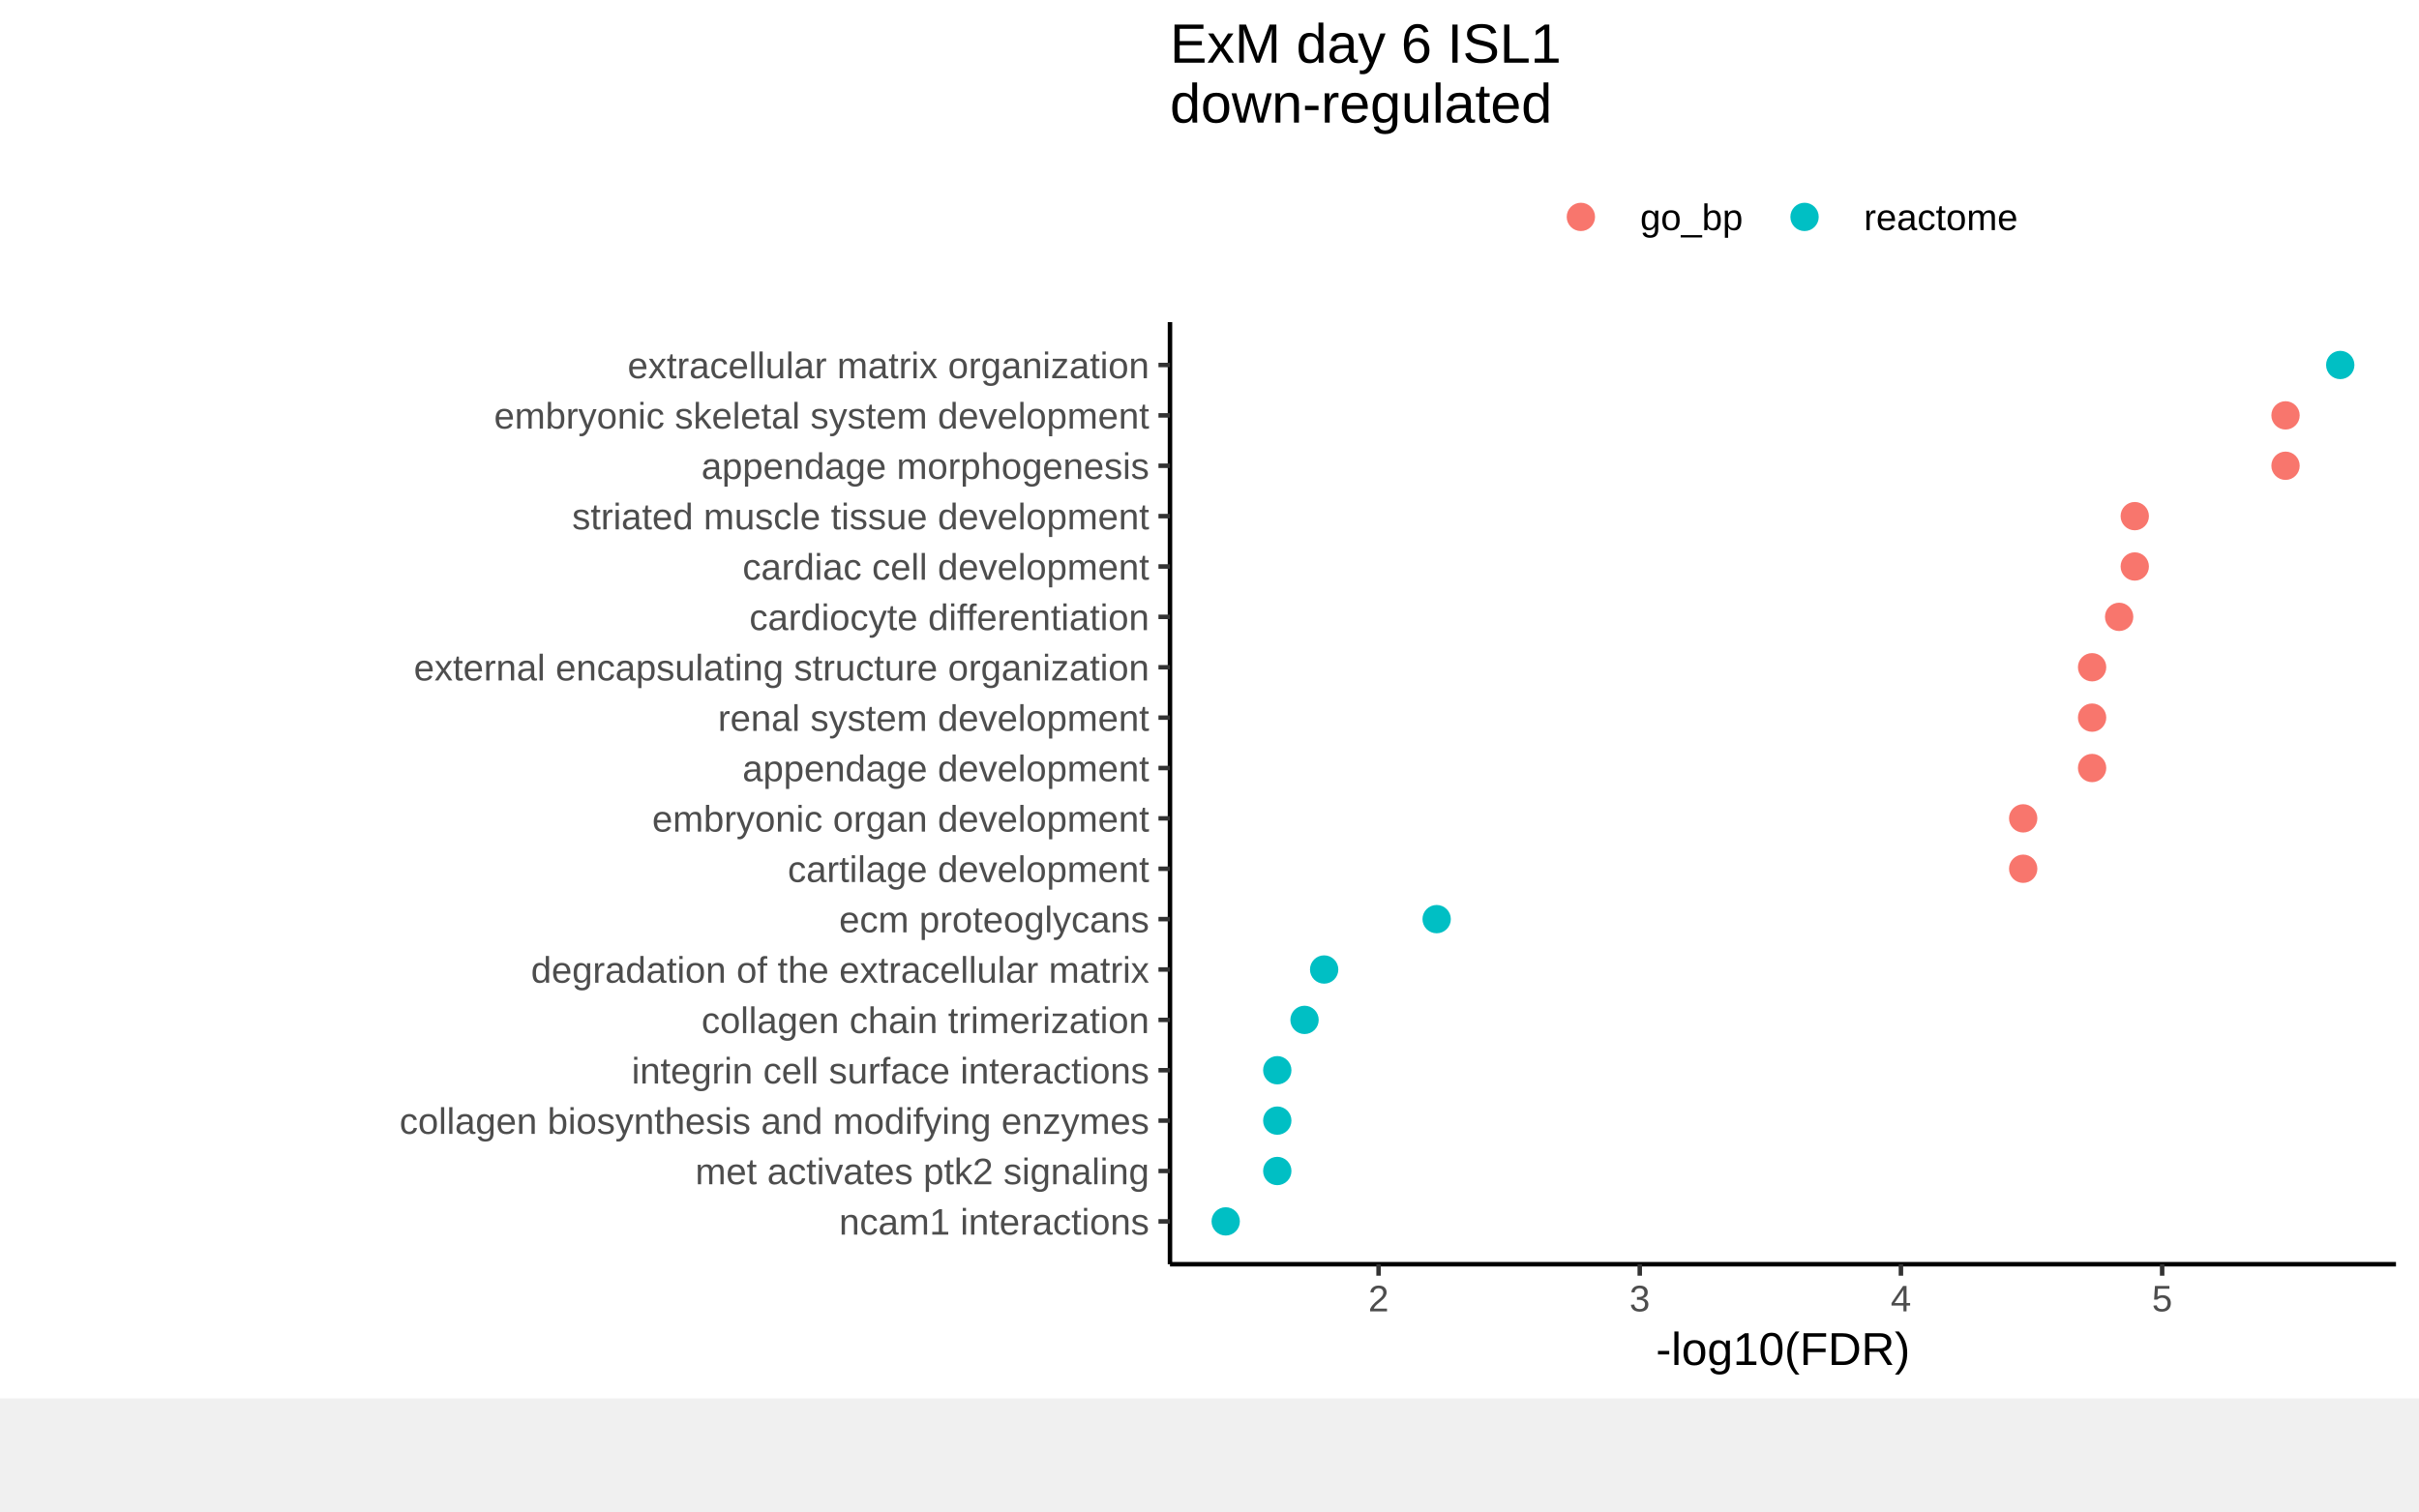
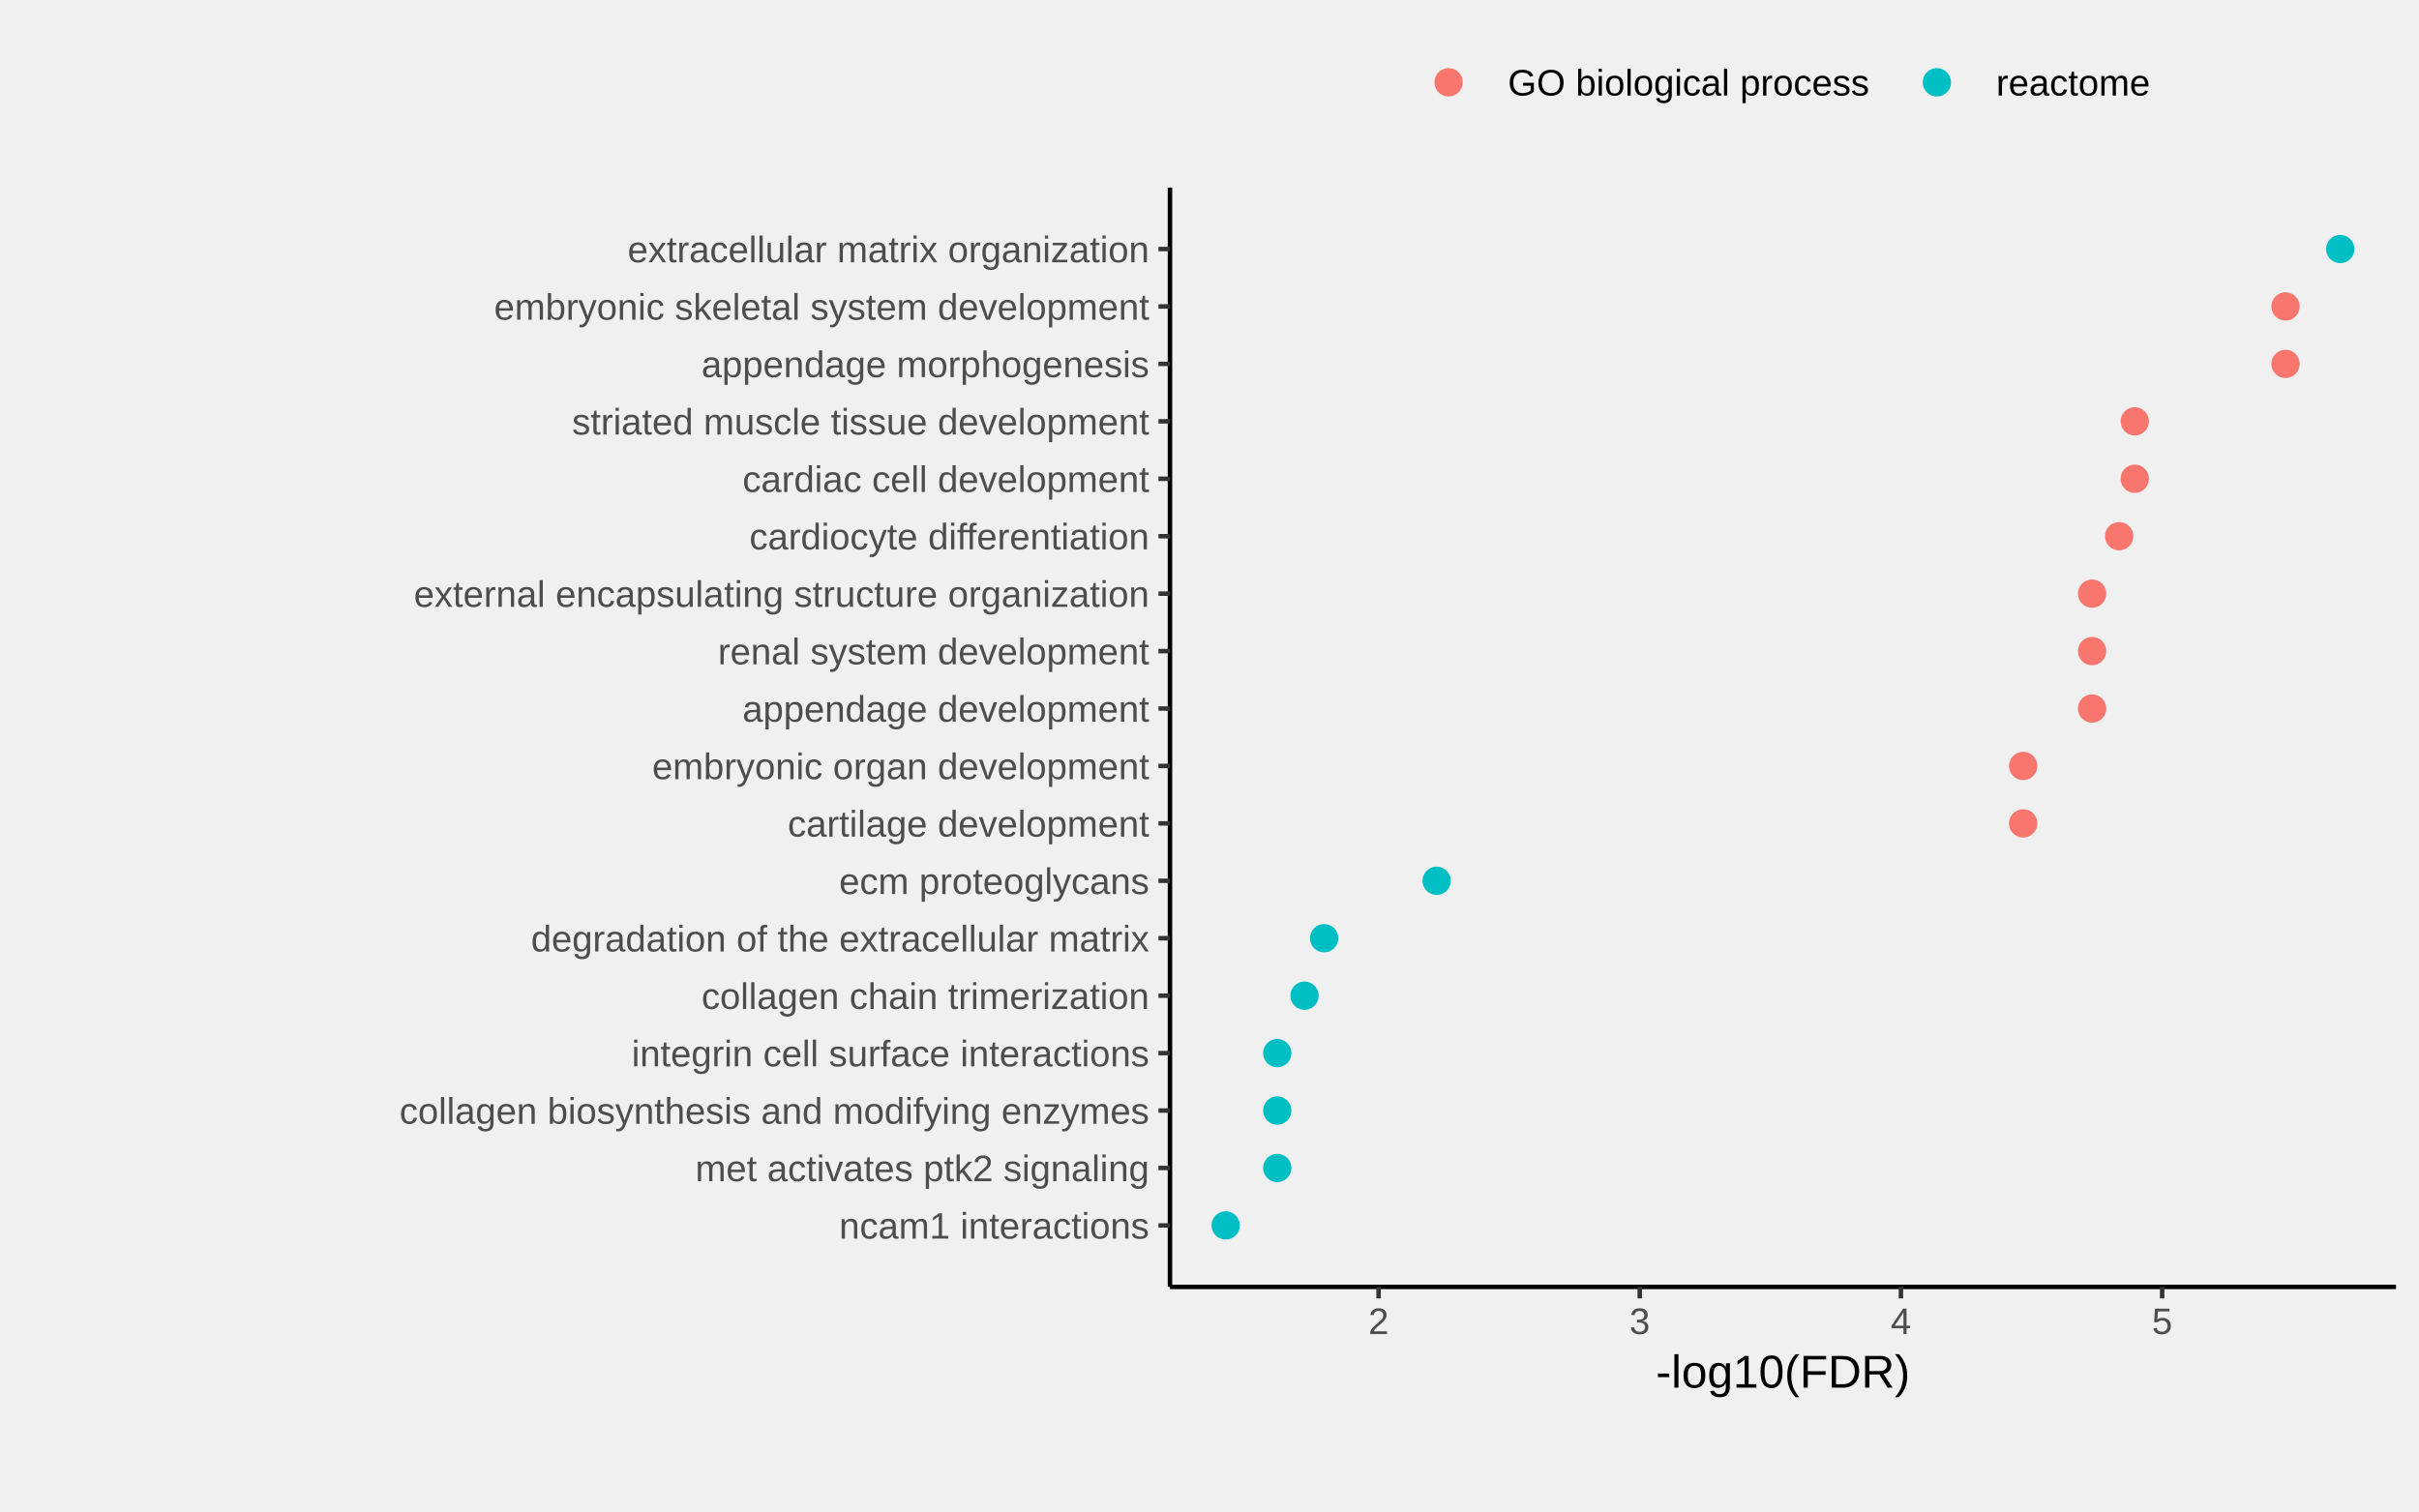
<svg xmlns="http://www.w3.org/2000/svg" class="svglite" width="576.00pt" height="360.00pt" viewBox="0 0 576.00 360.00">
  <defs>
    <style type="text/css">
    .svglite line, .svglite polyline, .svglite polygon, .svglite path, .svglite rect, .svglite circle {
      fill: none;
      stroke: #000000;
      stroke-linecap: round;
      stroke-linejoin: round;
      stroke-miterlimit: 10.00;
    }
    .svglite text {
      white-space: pre;
    }
  </style>
  </defs>
  <rect width="100%" height="100%" style="stroke: none; fill: none;" />
  <defs>
    <clipPath id="cpMC4wMHw1NzYuMDB8MC4wMHwzNjAuMDA=">
      <rect x="0.00" y="0.00" width="576.00" height="360.00" />
    </clipPath>
  </defs>
  <g clip-path="url(#cpMC4wMHw1NzYuMDB8MC4wMHwzNjAuMDA=)">
</g>
  <defs>
-     <clipPath id="cpMC4wMHw1NzYuMDB8MC4wMHwzMzMuMDA=">
-       <rect x="0.00" y="0.00" width="576.00" height="333.00" />
+     <clipPath id="cpMC4wMHw1NzYuMDB8MC4wMHwzMzguNDA=">
+       <rect x="0.00" y="0" width="576.00" height="338.40" />
    </clipPath>
  </defs>
-   <g clip-path="url(#cpMC4wMHw1NzYuMDB8MC4wMHwzMzMuMDA=)">
-     <rect x="0.00" y="0" width="576.00" height="333.00" style="stroke-width: 1.07; stroke: #FFFFFF; fill: #FFFFFF;" />
+   <g clip-path="url(#cpMC4wMHw1NzYuMDB8MC4wMHwzMzguNDA=)">
+     <rect x="0.00" y="0.00" width="576.00" height="338.40" style="stroke-width: 1.07; stroke: none;" />
  </g>
  <g clip-path="url(#cpMC4wMHw1NzYuMDB8MC4wMHwzNjAuMDA=)">
</g>
  <defs>
-     <clipPath id="cpMjc4LjU5fDU3MC41Mnw3Ni43M3wzMDEuMTA=">
-       <rect x="278.59" y="76.73" width="291.93" height="224.36" />
+     <clipPath id="cpMjc4LjU5fDU3MC41Mnw0NC42OHwzMDYuNTA=">
+       <rect x="278.59" y="44.68" width="291.93" height="261.82" />
    </clipPath>
  </defs>
-   <g clip-path="url(#cpMjc4LjU5fDU3MC41Mnw3Ni43M3wzMDEuMTA=)">
-     <rect x="278.59" y="76.73" width="291.93" height="224.36" style="stroke-width: 1.07; stroke: none; fill: #FFFFFF;" />
-     <circle cx="291.86" cy="290.90" r="3.02" style="stroke-width: 0.71; stroke: #00BFC4; fill: #00BFC4;" />
-     <circle cx="304.14" cy="278.90" r="3.02" style="stroke-width: 0.71; stroke: #00BFC4; fill: #00BFC4;" />
-     <circle cx="304.14" cy="266.90" r="3.02" style="stroke-width: 0.71; stroke: #00BFC4; fill: #00BFC4;" />
-     <circle cx="304.14" cy="254.90" r="3.02" style="stroke-width: 0.71; stroke: #00BFC4; fill: #00BFC4;" />
-     <circle cx="310.63" cy="242.91" r="3.02" style="stroke-width: 0.71; stroke: #00BFC4; fill: #00BFC4;" />
-     <circle cx="315.30" cy="230.91" r="3.02" style="stroke-width: 0.71; stroke: #00BFC4; fill: #00BFC4;" />
-     <circle cx="342.09" cy="218.91" r="3.02" style="stroke-width: 0.71; stroke: #00BFC4; fill: #00BFC4;" />
-     <circle cx="481.75" cy="206.91" r="3.02" style="stroke-width: 0.71; stroke: #F8766D; fill: #F8766D;" />
-     <circle cx="481.75" cy="194.91" r="3.02" style="stroke-width: 0.71; stroke: #F8766D; fill: #F8766D;" />
-     <circle cx="498.16" cy="182.92" r="3.02" style="stroke-width: 0.71; stroke: #F8766D; fill: #F8766D;" />
-     <circle cx="498.16" cy="170.92" r="3.02" style="stroke-width: 0.71; stroke: #F8766D; fill: #F8766D;" />
-     <circle cx="498.16" cy="158.92" r="3.02" style="stroke-width: 0.71; stroke: #F8766D; fill: #F8766D;" />
-     <circle cx="504.60" cy="146.92" r="3.02" style="stroke-width: 0.71; stroke: #F8766D; fill: #F8766D;" />
-     <circle cx="508.32" cy="134.92" r="3.02" style="stroke-width: 0.71; stroke: #F8766D; fill: #F8766D;" />
-     <circle cx="508.32" cy="122.93" r="3.02" style="stroke-width: 0.71; stroke: #F8766D; fill: #F8766D;" />
-     <circle cx="544.22" cy="110.93" r="3.02" style="stroke-width: 0.71; stroke: #F8766D; fill: #F8766D;" />
-     <circle cx="544.22" cy="98.93" r="3.02" style="stroke-width: 0.71; stroke: #F8766D; fill: #F8766D;" />
-     <circle cx="557.25" cy="86.93" r="3.02" style="stroke-width: 0.71; stroke: #00BFC4; fill: #00BFC4;" />
+   <g clip-path="url(#cpMjc4LjU5fDU3MC41Mnw0NC42OHwzMDYuNTA=)">
+     <rect x="278.59" y="44.68" width="291.93" height="261.82" style="stroke-width: 1.07; stroke: none;" />
+     <circle cx="291.86" cy="291.86" r="3.02" style="stroke-width: 0.71; stroke: #00BFC4; fill: #00BFC4;" />
+     <circle cx="304.14" cy="278.18" r="3.02" style="stroke-width: 0.71; stroke: #00BFC4; fill: #00BFC4;" />
+     <circle cx="304.14" cy="264.50" r="3.02" style="stroke-width: 0.71; stroke: #00BFC4; fill: #00BFC4;" />
+     <circle cx="304.14" cy="250.82" r="3.02" style="stroke-width: 0.71; stroke: #00BFC4; fill: #00BFC4;" />
+     <circle cx="310.63" cy="237.14" r="3.02" style="stroke-width: 0.71; stroke: #00BFC4; fill: #00BFC4;" />
+     <circle cx="315.30" cy="223.46" r="3.02" style="stroke-width: 0.71; stroke: #00BFC4; fill: #00BFC4;" />
+     <circle cx="342.09" cy="209.78" r="3.02" style="stroke-width: 0.71; stroke: #00BFC4; fill: #00BFC4;" />
+     <circle cx="481.75" cy="196.11" r="3.02" style="stroke-width: 0.71; stroke: #F8766D; fill: #F8766D;" />
+     <circle cx="481.75" cy="182.43" r="3.02" style="stroke-width: 0.71; stroke: #F8766D; fill: #F8766D;" />
+     <circle cx="498.16" cy="168.75" r="3.02" style="stroke-width: 0.71; stroke: #F8766D; fill: #F8766D;" />
+     <circle cx="498.16" cy="155.07" r="3.02" style="stroke-width: 0.71; stroke: #F8766D; fill: #F8766D;" />
+     <circle cx="498.16" cy="141.39" r="3.02" style="stroke-width: 0.71; stroke: #F8766D; fill: #F8766D;" />
+     <circle cx="504.60" cy="127.71" r="3.02" style="stroke-width: 0.71; stroke: #F8766D; fill: #F8766D;" />
+     <circle cx="508.32" cy="114.03" r="3.02" style="stroke-width: 0.71; stroke: #F8766D; fill: #F8766D;" />
+     <circle cx="508.32" cy="100.35" r="3.02" style="stroke-width: 0.71; stroke: #F8766D; fill: #F8766D;" />
+     <circle cx="544.22" cy="86.67" r="3.02" style="stroke-width: 0.71; stroke: #F8766D; fill: #F8766D;" />
+     <circle cx="544.22" cy="72.99" r="3.02" style="stroke-width: 0.71; stroke: #F8766D; fill: #F8766D;" />
+     <circle cx="557.25" cy="59.31" r="3.02" style="stroke-width: 0.71; stroke: #00BFC4; fill: #00BFC4;" />
  </g>
  <g clip-path="url(#cpMC4wMHw1NzYuMDB8MC4wMHwzNjAuMDA=)">
-     <polyline points="278.59,301.10 278.59,76.73 " style="stroke-width: 1.07; stroke-linecap: butt;" />
-     <text x="273.66" y="294.05" text-anchor="end" style="font-size: 8.80px;fill: #4D4D4D; font-family: &quot;Arial&quot;;" textLength="212.98px" lengthAdjust="spacingAndGlyphs">                                                         ncam1 interactions</text>
-     <text x="273.66" y="282.05" text-anchor="end" style="font-size: 8.80px;fill: #4D4D4D; font-family: &quot;Arial&quot;;" textLength="220.35px" lengthAdjust="spacingAndGlyphs">                                              met activates ptk2 signaling</text>
-     <text x="273.66" y="270.06" text-anchor="end" style="font-size: 8.80px;fill: #4D4D4D; font-family: &quot;Arial&quot;;" textLength="249.31px" lengthAdjust="spacingAndGlyphs">                             collagen biosynthesis and modifying enzymes</text>
-     <text x="273.66" y="258.06" text-anchor="end" style="font-size: 8.80px;fill: #4D4D4D; font-family: &quot;Arial&quot;;" textLength="218.42px" lengthAdjust="spacingAndGlyphs">                                       integrin cell surface interactions</text>
-     <text x="273.66" y="246.06" text-anchor="end" style="font-size: 8.80px;fill: #4D4D4D; font-family: &quot;Arial&quot;;" textLength="218.89px" lengthAdjust="spacingAndGlyphs">                                              collagen chain trimerization</text>
-     <text x="273.66" y="234.06" text-anchor="end" style="font-size: 8.80px;fill: #4D4D4D; font-family: &quot;Arial&quot;;" textLength="230.19px" lengthAdjust="spacingAndGlyphs">                                  degradation of the extracellular matrix</text>
-     <text x="273.66" y="222.06" text-anchor="end" style="font-size: 8.80px;fill: #4D4D4D; font-family: &quot;Arial&quot;;" textLength="215.42px" lengthAdjust="spacingAndGlyphs">                                                          ecm proteoglycans</text>
-     <text x="273.66" y="210.07" text-anchor="end" style="font-size: 8.80px;fill: #4D4D4D; font-family: &quot;Arial&quot;;" textLength="215.45px" lengthAdjust="spacingAndGlyphs">                                                     cartilage development</text>
-     <text x="273.66" y="198.07" text-anchor="end" style="font-size: 8.80px;fill: #4D4D4D; font-family: &quot;Arial&quot;;" textLength="233.10px" lengthAdjust="spacingAndGlyphs">                                               embryonic organ development</text>
-     <text x="273.66" y="186.07" text-anchor="end" style="font-size: 8.80px;fill: #4D4D4D; font-family: &quot;Arial&quot;;" textLength="226.26px" lengthAdjust="spacingAndGlyphs">                                                     appendage development</text>
-     <text x="273.66" y="174.07" text-anchor="end" style="font-size: 8.80px;fill: #4D4D4D; font-family: &quot;Arial&quot;;" textLength="224.75px" lengthAdjust="spacingAndGlyphs">                                                  renal system development</text>
-     <text x="273.66" y="162.07" text-anchor="end" style="font-size: 8.80px;fill: #4D4D4D; font-family: &quot;Arial&quot;;" textLength="241.01px" lengthAdjust="spacingAndGlyphs">                           external encapsulating structure organization</text>
-     <text x="273.66" y="150.08" text-anchor="end" style="font-size: 8.80px;fill: #4D4D4D; font-family: &quot;Arial&quot;;" textLength="212.52px" lengthAdjust="spacingAndGlyphs">                                                cardiocyte differentiation</text>
-     <text x="273.66" y="138.08" text-anchor="end" style="font-size: 8.80px;fill: #4D4D4D; font-family: &quot;Arial&quot;;" textLength="218.88px" lengthAdjust="spacingAndGlyphs">                                                  cardiac cell development</text>
-     <text x="273.66" y="126.08" text-anchor="end" style="font-size: 8.80px;fill: #4D4D4D; font-family: &quot;Arial&quot;;" textLength="232.61px" lengthAdjust="spacingAndGlyphs">                                       striated muscle tissue development</text>
-     <text x="273.66" y="114.08" text-anchor="end" style="font-size: 8.80px;fill: #4D4D4D; font-family: &quot;Arial&quot;;" textLength="231.16px" lengthAdjust="spacingAndGlyphs">                                                   appendage morphogenesis</text>
-     <text x="273.66" y="102.08" text-anchor="end" style="font-size: 8.80px;fill: #4D4D4D; font-family: &quot;Arial&quot;;" textLength="243.87px" lengthAdjust="spacingAndGlyphs">                                    embryonic skeletal system development</text>
-     <text x="273.66" y="90.09" text-anchor="end" style="font-size: 8.80px;fill: #4D4D4D; font-family: &quot;Arial&quot;;" textLength="221.84px" lengthAdjust="spacingAndGlyphs">                                        extracellular matrix organization</text>
-     <polyline points="275.85,290.90 278.59,290.90 " style="stroke-width: 1.07; stroke: #333333; stroke-linecap: butt;" />
-     <polyline points="275.85,278.90 278.59,278.90 " style="stroke-width: 1.07; stroke: #333333; stroke-linecap: butt;" />
-     <polyline points="275.85,266.90 278.59,266.90 " style="stroke-width: 1.07; stroke: #333333; stroke-linecap: butt;" />
-     <polyline points="275.85,254.90 278.59,254.90 " style="stroke-width: 1.07; stroke: #333333; stroke-linecap: butt;" />
-     <polyline points="275.85,242.91 278.59,242.91 " style="stroke-width: 1.07; stroke: #333333; stroke-linecap: butt;" />
-     <polyline points="275.85,230.91 278.59,230.91 " style="stroke-width: 1.07; stroke: #333333; stroke-linecap: butt;" />
-     <polyline points="275.85,218.91 278.59,218.91 " style="stroke-width: 1.07; stroke: #333333; stroke-linecap: butt;" />
-     <polyline points="275.85,206.91 278.59,206.91 " style="stroke-width: 1.07; stroke: #333333; stroke-linecap: butt;" />
-     <polyline points="275.85,194.91 278.59,194.91 " style="stroke-width: 1.07; stroke: #333333; stroke-linecap: butt;" />
-     <polyline points="275.85,182.92 278.59,182.92 " style="stroke-width: 1.07; stroke: #333333; stroke-linecap: butt;" />
-     <polyline points="275.85,170.92 278.59,170.92 " style="stroke-width: 1.07; stroke: #333333; stroke-linecap: butt;" />
-     <polyline points="275.85,158.92 278.59,158.92 " style="stroke-width: 1.07; stroke: #333333; stroke-linecap: butt;" />
-     <polyline points="275.85,146.92 278.59,146.92 " style="stroke-width: 1.07; stroke: #333333; stroke-linecap: butt;" />
-     <polyline points="275.85,134.92 278.59,134.92 " style="stroke-width: 1.07; stroke: #333333; stroke-linecap: butt;" />
-     <polyline points="275.85,122.93 278.59,122.93 " style="stroke-width: 1.07; stroke: #333333; stroke-linecap: butt;" />
-     <polyline points="275.85,110.93 278.59,110.93 " style="stroke-width: 1.07; stroke: #333333; stroke-linecap: butt;" />
-     <polyline points="275.85,98.93 278.59,98.93 " style="stroke-width: 1.07; stroke: #333333; stroke-linecap: butt;" />
-     <polyline points="275.85,86.93 278.59,86.93 " style="stroke-width: 1.07; stroke: #333333; stroke-linecap: butt;" />
-     <polyline points="278.59,301.10 570.52,301.10 " style="stroke-width: 1.07; stroke-linecap: butt;" />
-     <polyline points="328.26,303.84 328.26,301.10 " style="stroke-width: 1.07; stroke: #333333; stroke-linecap: butt;" />
-     <polyline points="390.45,303.84 390.45,301.10 " style="stroke-width: 1.07; stroke: #333333; stroke-linecap: butt;" />
-     <polyline points="452.64,303.84 452.64,301.10 " style="stroke-width: 1.07; stroke: #333333; stroke-linecap: butt;" />
-     <polyline points="514.84,303.84 514.84,301.10 " style="stroke-width: 1.07; stroke: #333333; stroke-linecap: butt;" />
-     <text x="328.26" y="312.33" text-anchor="middle" style="font-size: 8.80px;fill: #4D4D4D; font-family: &quot;Arial&quot;;" textLength="4.90px" lengthAdjust="spacingAndGlyphs">2</text>
-     <text x="390.45" y="312.33" text-anchor="middle" style="font-size: 8.80px;fill: #4D4D4D; font-family: &quot;Arial&quot;;" textLength="4.90px" lengthAdjust="spacingAndGlyphs">3</text>
-     <text x="452.64" y="312.33" text-anchor="middle" style="font-size: 8.80px;fill: #4D4D4D; font-family: &quot;Arial&quot;;" textLength="4.90px" lengthAdjust="spacingAndGlyphs">4</text>
-     <text x="514.84" y="312.33" text-anchor="middle" style="font-size: 8.80px;fill: #4D4D4D; font-family: &quot;Arial&quot;;" textLength="4.90px" lengthAdjust="spacingAndGlyphs">5</text>
-     <text x="424.56" y="325.10" text-anchor="middle" style="font-size: 11.00px; font-family: &quot;Arial&quot;;" textLength="60.52px" lengthAdjust="spacingAndGlyphs">-log10(FDR)</text>
-     <rect x="362.31" y="37.54" width="124.49" height="28.24" style="stroke-width: 1.07; stroke: none; fill: #FFFFFF;" />
-     <rect x="367.79" y="43.02" width="17.28" height="17.28" style="stroke-width: 1.07; stroke: none; fill: #FFFFFF;" />
-     <circle cx="376.43" cy="51.66" r="3.02" style="stroke-width: 0.71; stroke: #F8766D; fill: #F8766D;" />
-     <rect x="421.05" y="43.02" width="17.28" height="17.28" style="stroke-width: 1.07; stroke: none; fill: #FFFFFF;" />
-     <circle cx="429.69" cy="51.66" r="3.02" style="stroke-width: 0.71; stroke: #00BFC4; fill: #00BFC4;" />
-     <text x="390.55" y="54.81" style="font-size: 8.80px; font-family: &quot;Arial&quot;;" textLength="24.48px" lengthAdjust="spacingAndGlyphs">go_bp</text>
-     <text x="443.81" y="54.81" style="font-size: 8.80px; font-family: &quot;Arial&quot;;" textLength="36.68px" lengthAdjust="spacingAndGlyphs">reactome</text>
-     <text x="278.59" y="14.94" style="font-size: 13.20px; font-family: &quot;Arial&quot;;" textLength="93.12px" lengthAdjust="spacingAndGlyphs">ExM day 6 ISL1</text>
-     <text x="278.59" y="29.20" style="font-size: 13.20px; font-family: &quot;Arial&quot;;" textLength="90.94px" lengthAdjust="spacingAndGlyphs">down-regulated</text>
+     <polyline points="278.59,306.50 278.59,44.68 " style="stroke-width: 1.07; stroke-linecap: butt;" />
+     <text x="273.66" y="295.01" text-anchor="end" style="font-size: 8.80px;fill: #4D4D4D; font-family: &quot;Arial&quot;;" textLength="212.98px" lengthAdjust="spacingAndGlyphs">                                                         ncam1 interactions</text>
+     <text x="273.66" y="281.33" text-anchor="end" style="font-size: 8.80px;fill: #4D4D4D; font-family: &quot;Arial&quot;;" textLength="220.35px" lengthAdjust="spacingAndGlyphs">                                              met activates ptk2 signaling</text>
+     <text x="273.66" y="267.65" text-anchor="end" style="font-size: 8.80px;fill: #4D4D4D; font-family: &quot;Arial&quot;;" textLength="249.31px" lengthAdjust="spacingAndGlyphs">                             collagen biosynthesis and modifying enzymes</text>
+     <text x="273.66" y="253.98" text-anchor="end" style="font-size: 8.80px;fill: #4D4D4D; font-family: &quot;Arial&quot;;" textLength="218.42px" lengthAdjust="spacingAndGlyphs">                                       integrin cell surface interactions</text>
+     <text x="273.66" y="240.30" text-anchor="end" style="font-size: 8.80px;fill: #4D4D4D; font-family: &quot;Arial&quot;;" textLength="218.89px" lengthAdjust="spacingAndGlyphs">                                              collagen chain trimerization</text>
+     <text x="273.66" y="226.62" text-anchor="end" style="font-size: 8.80px;fill: #4D4D4D; font-family: &quot;Arial&quot;;" textLength="230.19px" lengthAdjust="spacingAndGlyphs">                                  degradation of the extracellular matrix</text>
+     <text x="273.66" y="212.94" text-anchor="end" style="font-size: 8.80px;fill: #4D4D4D; font-family: &quot;Arial&quot;;" textLength="215.42px" lengthAdjust="spacingAndGlyphs">                                                          ecm proteoglycans</text>
+     <text x="273.66" y="199.26" text-anchor="end" style="font-size: 8.80px;fill: #4D4D4D; font-family: &quot;Arial&quot;;" textLength="215.45px" lengthAdjust="spacingAndGlyphs">                                                     cartilage development</text>
+     <text x="273.66" y="185.58" text-anchor="end" style="font-size: 8.80px;fill: #4D4D4D; font-family: &quot;Arial&quot;;" textLength="233.10px" lengthAdjust="spacingAndGlyphs">                                               embryonic organ development</text>
+     <text x="273.66" y="171.90" text-anchor="end" style="font-size: 8.80px;fill: #4D4D4D; font-family: &quot;Arial&quot;;" textLength="226.26px" lengthAdjust="spacingAndGlyphs">                                                     appendage development</text>
+     <text x="273.66" y="158.22" text-anchor="end" style="font-size: 8.80px;fill: #4D4D4D; font-family: &quot;Arial&quot;;" textLength="224.75px" lengthAdjust="spacingAndGlyphs">                                                  renal system development</text>
+     <text x="273.66" y="144.54" text-anchor="end" style="font-size: 8.80px;fill: #4D4D4D; font-family: &quot;Arial&quot;;" textLength="241.01px" lengthAdjust="spacingAndGlyphs">                           external encapsulating structure organization</text>
+     <text x="273.66" y="130.86" text-anchor="end" style="font-size: 8.80px;fill: #4D4D4D; font-family: &quot;Arial&quot;;" textLength="212.52px" lengthAdjust="spacingAndGlyphs">                                                cardiocyte differentiation</text>
+     <text x="273.66" y="117.18" text-anchor="end" style="font-size: 8.80px;fill: #4D4D4D; font-family: &quot;Arial&quot;;" textLength="218.88px" lengthAdjust="spacingAndGlyphs">                                                  cardiac cell development</text>
+     <text x="273.66" y="103.50" text-anchor="end" style="font-size: 8.80px;fill: #4D4D4D; font-family: &quot;Arial&quot;;" textLength="232.61px" lengthAdjust="spacingAndGlyphs">                                       striated muscle tissue development</text>
+     <text x="273.66" y="89.83" text-anchor="end" style="font-size: 8.80px;fill: #4D4D4D; font-family: &quot;Arial&quot;;" textLength="231.16px" lengthAdjust="spacingAndGlyphs">                                                   appendage morphogenesis</text>
+     <text x="273.66" y="76.15" text-anchor="end" style="font-size: 8.80px;fill: #4D4D4D; font-family: &quot;Arial&quot;;" textLength="243.87px" lengthAdjust="spacingAndGlyphs">                                    embryonic skeletal system development</text>
+     <text x="273.66" y="62.47" text-anchor="end" style="font-size: 8.80px;fill: #4D4D4D; font-family: &quot;Arial&quot;;" textLength="221.84px" lengthAdjust="spacingAndGlyphs">                                        extracellular matrix organization</text>
+     <polyline points="275.85,291.86 278.59,291.86 " style="stroke-width: 1.07; stroke: #333333; stroke-linecap: butt;" />
+     <polyline points="275.85,278.18 278.59,278.18 " style="stroke-width: 1.07; stroke: #333333; stroke-linecap: butt;" />
+     <polyline points="275.85,264.50 278.59,264.50 " style="stroke-width: 1.07; stroke: #333333; stroke-linecap: butt;" />
+     <polyline points="275.85,250.82 278.59,250.82 " style="stroke-width: 1.07; stroke: #333333; stroke-linecap: butt;" />
+     <polyline points="275.85,237.14 278.59,237.14 " style="stroke-width: 1.07; stroke: #333333; stroke-linecap: butt;" />
+     <polyline points="275.85,223.46 278.59,223.46 " style="stroke-width: 1.07; stroke: #333333; stroke-linecap: butt;" />
+     <polyline points="275.85,209.78 278.59,209.78 " style="stroke-width: 1.07; stroke: #333333; stroke-linecap: butt;" />
+     <polyline points="275.85,196.11 278.59,196.11 " style="stroke-width: 1.07; stroke: #333333; stroke-linecap: butt;" />
+     <polyline points="275.85,182.43 278.59,182.43 " style="stroke-width: 1.07; stroke: #333333; stroke-linecap: butt;" />
+     <polyline points="275.85,168.75 278.59,168.75 " style="stroke-width: 1.07; stroke: #333333; stroke-linecap: butt;" />
+     <polyline points="275.85,155.07 278.59,155.07 " style="stroke-width: 1.07; stroke: #333333; stroke-linecap: butt;" />
+     <polyline points="275.85,141.39 278.59,141.39 " style="stroke-width: 1.07; stroke: #333333; stroke-linecap: butt;" />
+     <polyline points="275.85,127.71 278.59,127.71 " style="stroke-width: 1.07; stroke: #333333; stroke-linecap: butt;" />
+     <polyline points="275.85,114.03 278.59,114.03 " style="stroke-width: 1.07; stroke: #333333; stroke-linecap: butt;" />
+     <polyline points="275.85,100.35 278.59,100.35 " style="stroke-width: 1.07; stroke: #333333; stroke-linecap: butt;" />
+     <polyline points="275.85,86.67 278.59,86.67 " style="stroke-width: 1.07; stroke: #333333; stroke-linecap: butt;" />
+     <polyline points="275.85,72.99 278.59,72.99 " style="stroke-width: 1.07; stroke: #333333; stroke-linecap: butt;" />
+     <polyline points="275.85,59.31 278.59,59.31 " style="stroke-width: 1.07; stroke: #333333; stroke-linecap: butt;" />
+     <polyline points="278.59,306.50 570.52,306.50 " style="stroke-width: 1.07; stroke-linecap: butt;" />
+     <polyline points="328.26,309.24 328.26,306.50 " style="stroke-width: 1.07; stroke: #333333; stroke-linecap: butt;" />
+     <polyline points="390.45,309.24 390.45,306.50 " style="stroke-width: 1.07; stroke: #333333; stroke-linecap: butt;" />
+     <polyline points="452.64,309.24 452.64,306.50 " style="stroke-width: 1.07; stroke: #333333; stroke-linecap: butt;" />
+     <polyline points="514.84,309.24 514.84,306.50 " style="stroke-width: 1.07; stroke: #333333; stroke-linecap: butt;" />
+     <text x="328.26" y="317.73" text-anchor="middle" style="font-size: 8.80px;fill: #4D4D4D; font-family: &quot;Arial&quot;;" textLength="4.90px" lengthAdjust="spacingAndGlyphs">2</text>
+     <text x="390.45" y="317.73" text-anchor="middle" style="font-size: 8.80px;fill: #4D4D4D; font-family: &quot;Arial&quot;;" textLength="4.90px" lengthAdjust="spacingAndGlyphs">3</text>
+     <text x="452.64" y="317.73" text-anchor="middle" style="font-size: 8.80px;fill: #4D4D4D; font-family: &quot;Arial&quot;;" textLength="4.90px" lengthAdjust="spacingAndGlyphs">4</text>
+     <text x="514.84" y="317.73" text-anchor="middle" style="font-size: 8.80px;fill: #4D4D4D; font-family: &quot;Arial&quot;;" textLength="4.90px" lengthAdjust="spacingAndGlyphs">5</text>
+     <text x="424.56" y="330.50" text-anchor="middle" style="font-size: 11.00px; font-family: &quot;Arial&quot;;" textLength="60.52px" lengthAdjust="spacingAndGlyphs">-log10(FDR)</text>
+     <rect x="330.81" y="5.48" width="187.50" height="28.24" style="stroke-width: 1.07; stroke: none;" />
+     <rect x="336.29" y="10.96" width="17.28" height="17.28" style="stroke-width: 1.07; stroke: none;" />
+     <circle cx="344.93" cy="19.60" r="3.02" style="stroke-width: 0.71; stroke: #F8766D; fill: #F8766D;" />
+     <rect x="452.56" y="10.96" width="17.28" height="17.28" style="stroke-width: 1.07; stroke: none;" />
+     <circle cx="461.20" cy="19.60" r="3.02" style="stroke-width: 0.71; stroke: #00BFC4; fill: #00BFC4;" />
+     <text x="359.05" y="22.75" style="font-size: 8.80px; font-family: &quot;Arial&quot;;" textLength="86.06px" lengthAdjust="spacingAndGlyphs">GO biological process</text>
+     <text x="475.31" y="22.75" style="font-size: 8.80px; font-family: &quot;Arial&quot;;" textLength="36.68px" lengthAdjust="spacingAndGlyphs">reactome</text>
  </g>
</svg>
